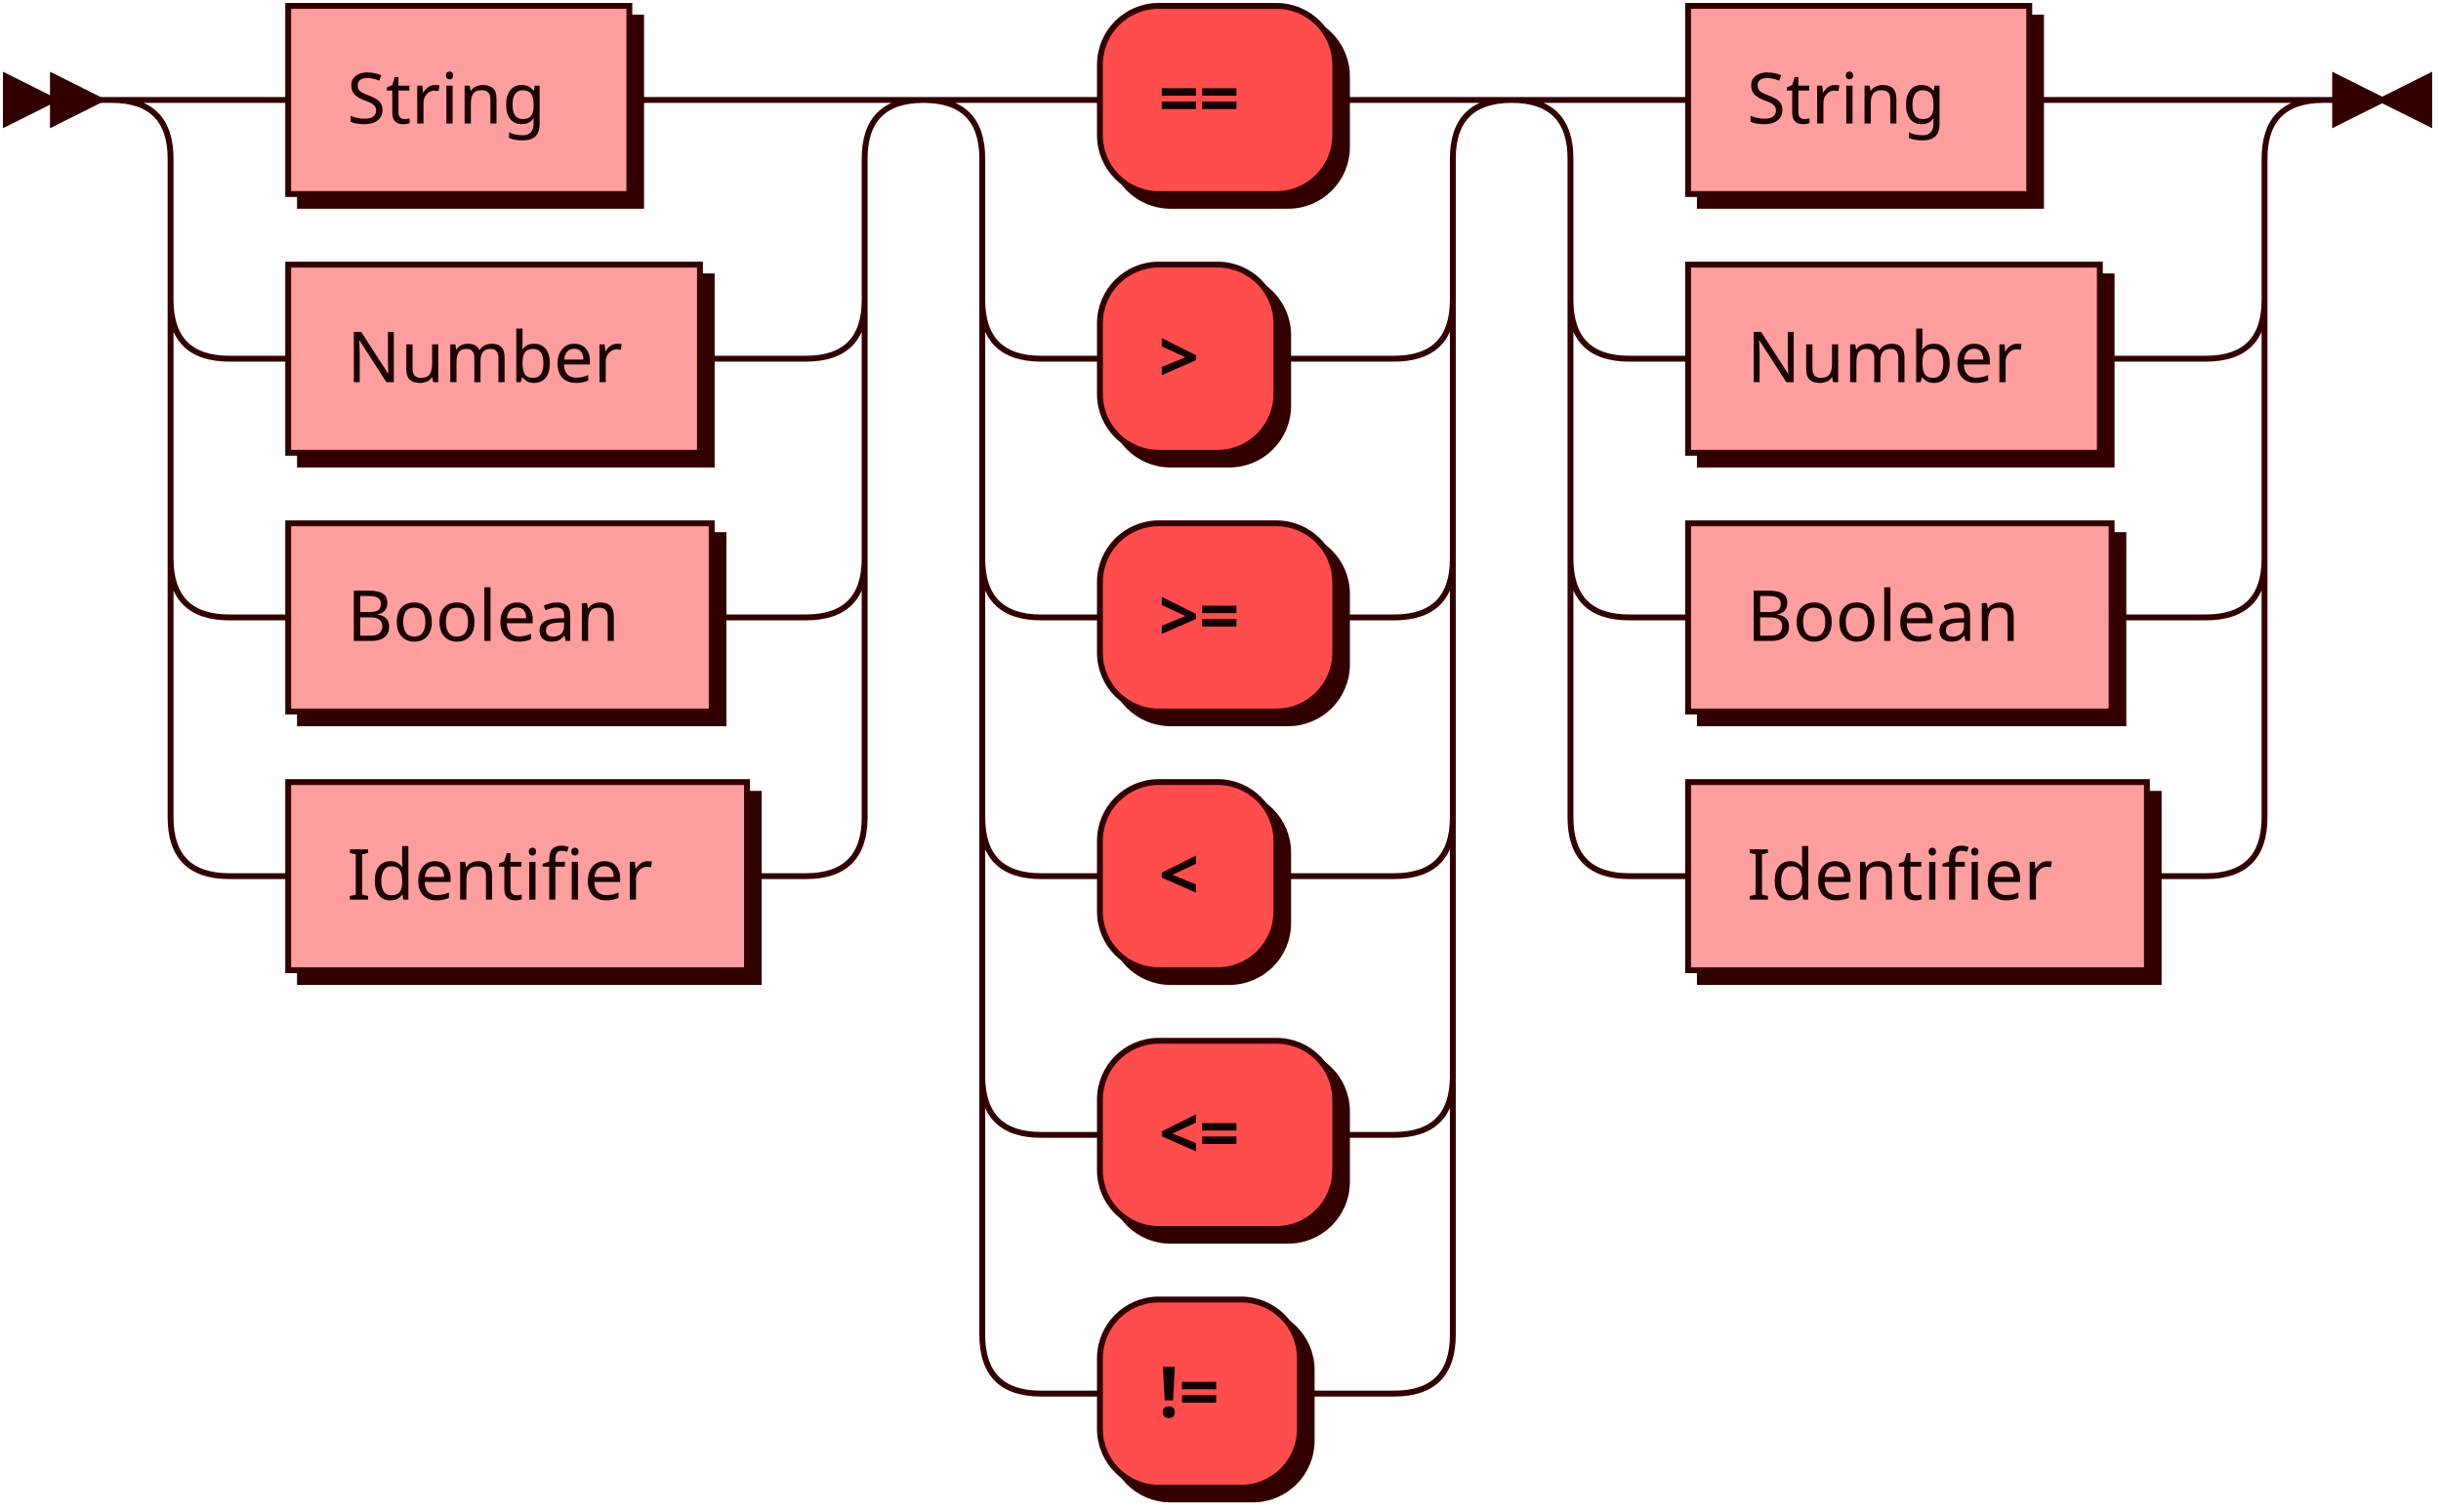
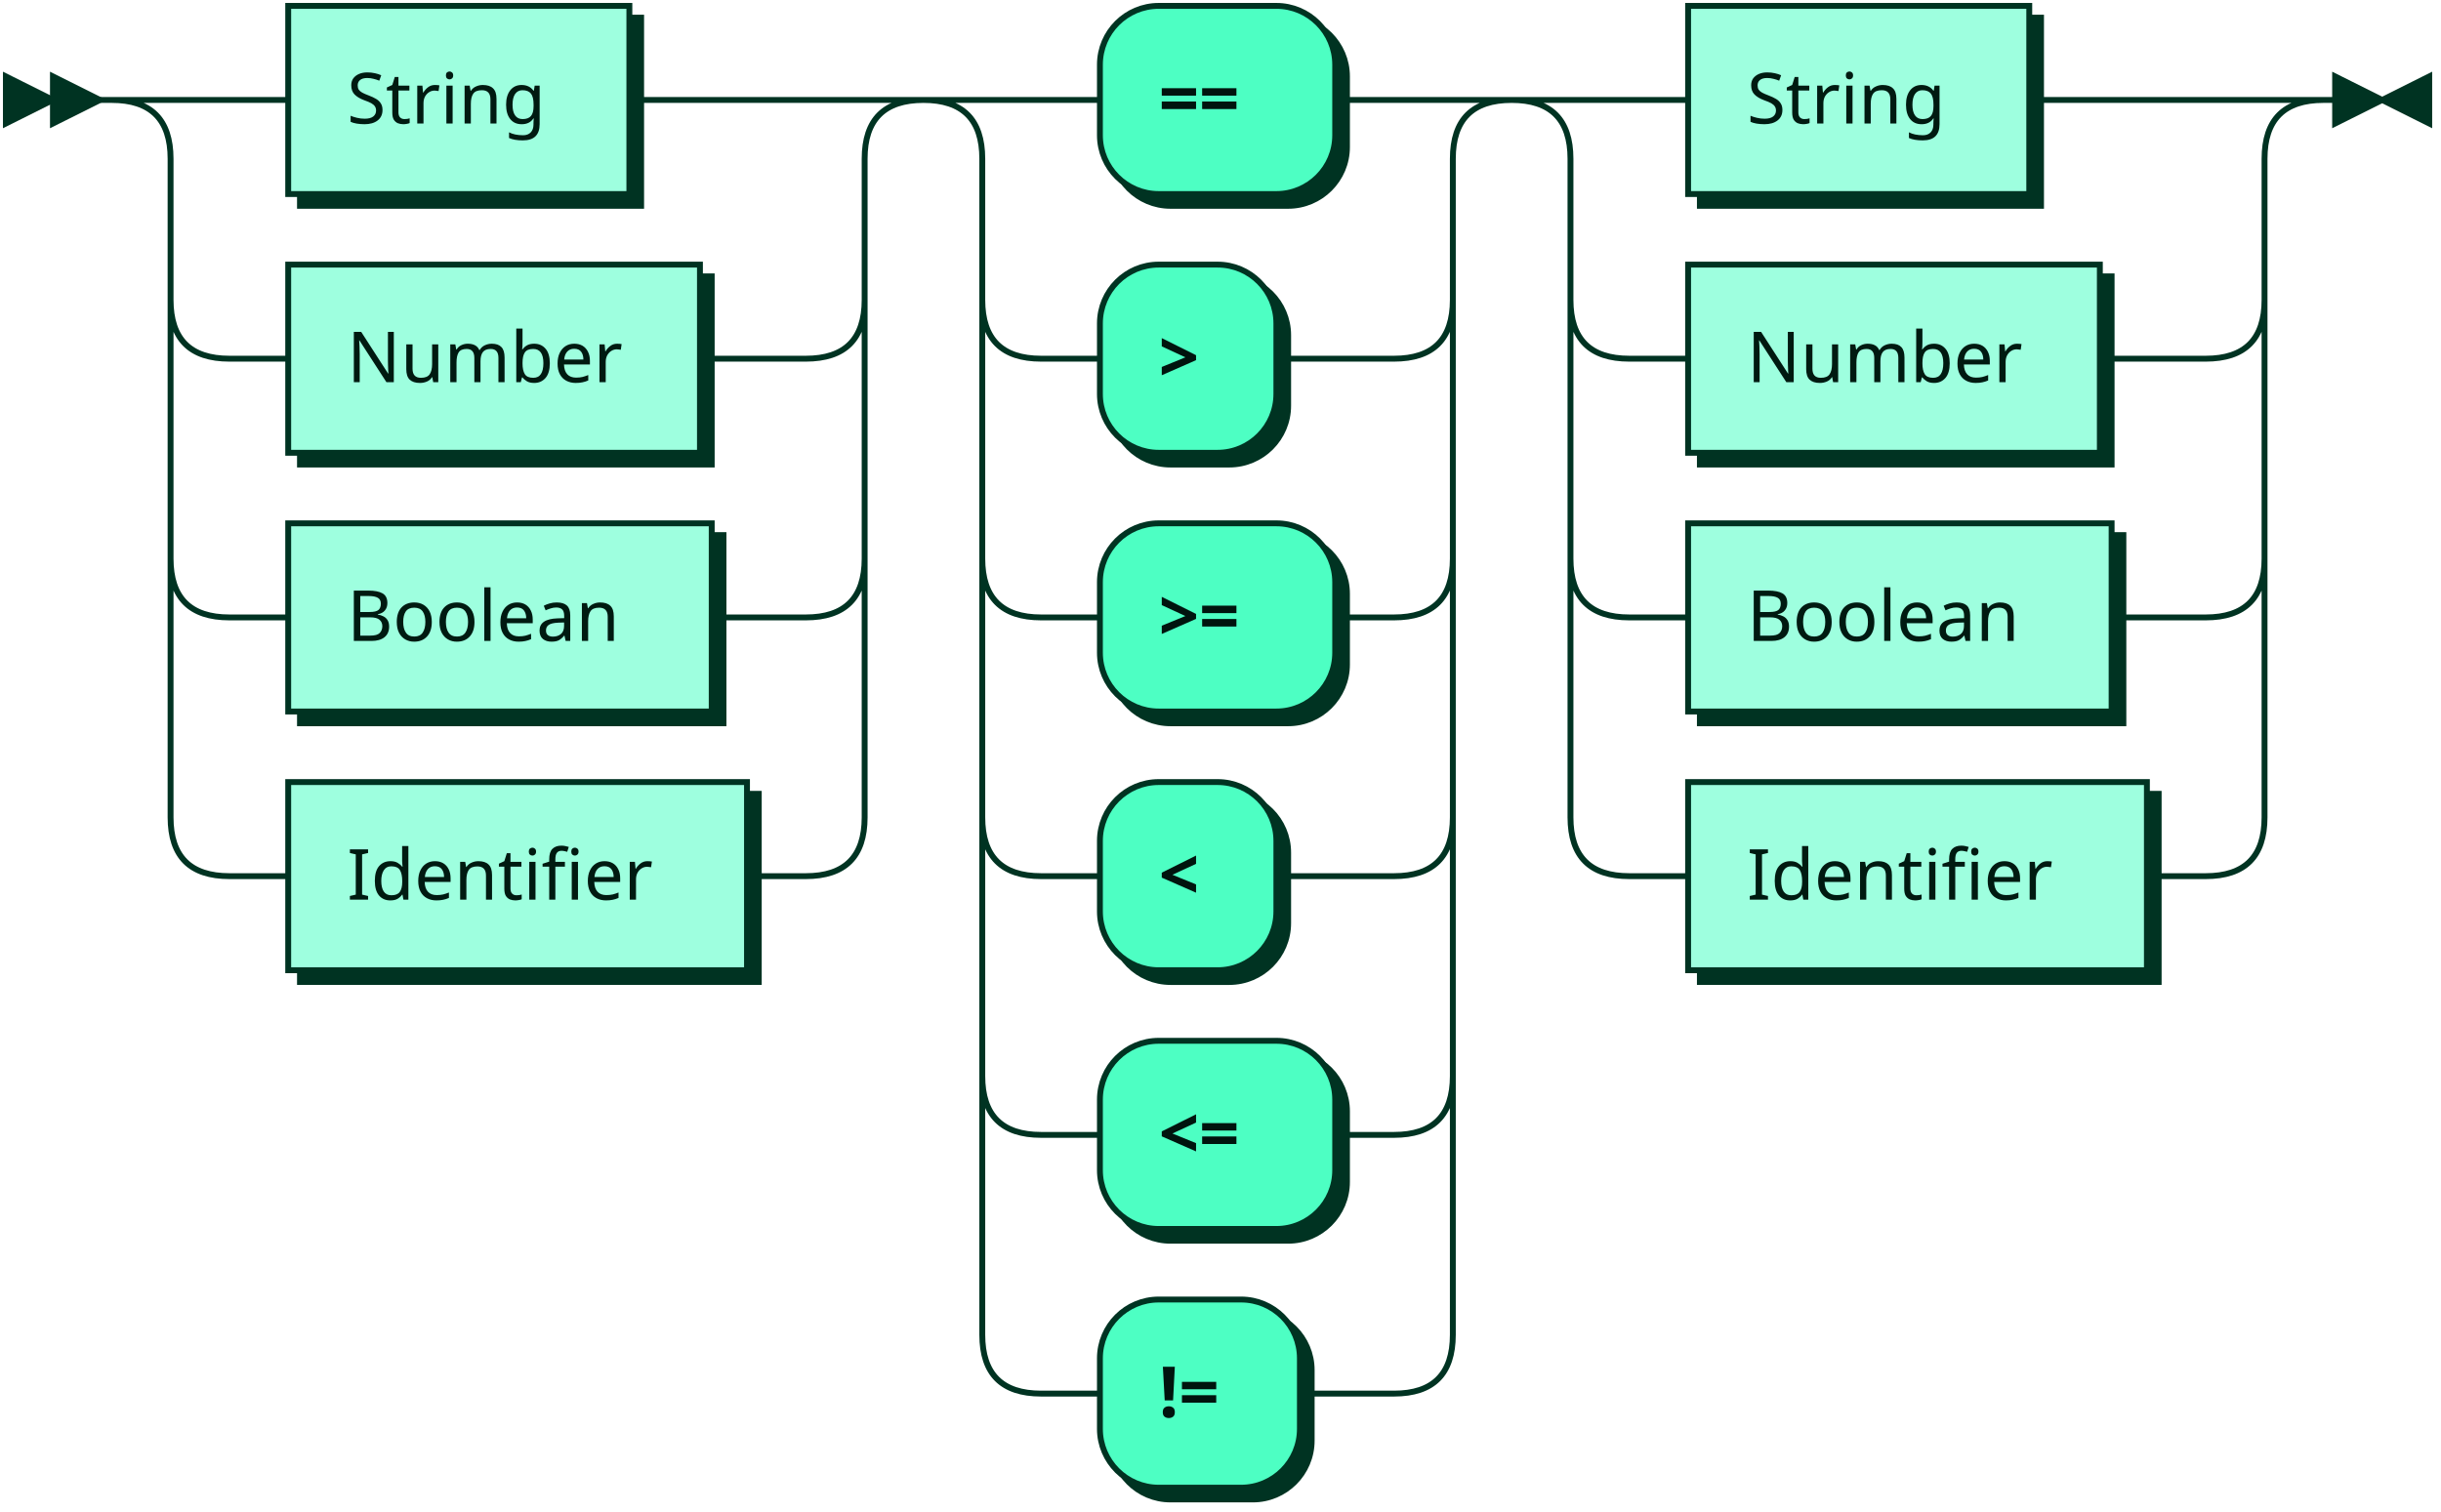
<svg xmlns="http://www.w3.org/2000/svg" xmlns:xlink="http://www.w3.org/1999/xlink" width="415" height="257">
  <defs>
    <style type="text/css">
    @namespace "http://www.w3.org/2000/svg";
-     .line                 {fill: none; stroke: #330000; stroke-width: 1;}
-     .bold-line            {stroke: #140000; shape-rendering: crispEdges; stroke-width: 2;}
-     .thin-line            {stroke: #1F0000; shape-rendering: crispEdges}
-     .filled               {fill: #330000; stroke: none;}
+     .line                 {fill: none; stroke: #003322; stroke-width: 1;}
+     .bold-line            {stroke: #00140E; shape-rendering: crispEdges; stroke-width: 2;}
+     .thin-line            {stroke: #001F14; shape-rendering: crispEdges}
+     .filled               {fill: #003322; stroke: none;}
    text.terminal         {font-family: Verdana, Sans-serif;
                            font-size: 12px;
-                             fill: #140000;
+                             fill: #00140E;
                            font-weight: bold;
                          }
    text.nonterminal      {font-family: Verdana, Sans-serif;
                            font-size: 12px;
-                             fill: #1A0000;
+                             fill: #001A11;
                            font-weight: normal;
                          }
    text.regexp           {font-family: Verdana, Sans-serif;
                            font-size: 12px;
-                             fill: #1F0000;
+                             fill: #001F14;
                            font-weight: normal;
                          }
-     rect, circle, polygon {fill: #330000; stroke: #330000;}
-     rect.terminal         {fill: #FF4D4D; stroke: #330000; stroke-width: 1;}
-     rect.nonterminal      {fill: #FF9E9E; stroke: #330000; stroke-width: 1;}
+     rect, circle, polygon {fill: #003322; stroke: #003322;}
+     rect.terminal         {fill: #4DFFC3; stroke: #003322; stroke-width: 1;}
+     rect.nonterminal      {fill: #9EFFDF; stroke: #003322; stroke-width: 1;}
    rect.text             {fill: none; stroke: none;}
-     polygon.regexp        {fill: #FFC7C7; stroke: #330000; stroke-width: 1;}
+     polygon.regexp        {fill: #C7FFEC; stroke: #003322; stroke-width: 1;}
  </style>
  </defs>
  <polygon points="9 17 1 13 1 21" />
  <polygon points="17 17 9 13 9 21" />
  <a xlink:href="#String" xlink:title="String">
    <rect x="51" y="3" width="58" height="32" />
    <rect x="49" y="1" width="58" height="32" class="nonterminal" />
    <text class="nonterminal" x="59" y="21">String</text>
  </a>
  <a xlink:href="#Number" xlink:title="Number">
    <rect x="51" y="47" width="70" height="32" />
    <rect x="49" y="45" width="70" height="32" class="nonterminal" />
    <text class="nonterminal" x="59" y="65">Number</text>
  </a>
  <a xlink:href="#Boolean" xlink:title="Boolean">
    <rect x="51" y="91" width="72" height="32" />
    <rect x="49" y="89" width="72" height="32" class="nonterminal" />
    <text class="nonterminal" x="59" y="109">Boolean</text>
  </a>
  <a xlink:href="#Identifier" xlink:title="Identifier">
    <rect x="51" y="135" width="78" height="32" />
    <rect x="49" y="133" width="78" height="32" class="nonterminal" />
    <text class="nonterminal" x="59" y="153">Identifier</text>
  </a>
  <rect x="189" y="3" width="40" height="32" rx="10" />
  <rect x="187" y="1" width="40" height="32" class="terminal" rx="10" />
  <text class="terminal" x="197" y="21">==</text>
  <rect x="189" y="47" width="30" height="32" rx="10" />
  <rect x="187" y="45" width="30" height="32" class="terminal" rx="10" />
  <text class="terminal" x="197" y="65">&gt;</text>
  <rect x="189" y="91" width="40" height="32" rx="10" />
  <rect x="187" y="89" width="40" height="32" class="terminal" rx="10" />
  <text class="terminal" x="197" y="109">&gt;=</text>
  <rect x="189" y="135" width="30" height="32" rx="10" />
  <rect x="187" y="133" width="30" height="32" class="terminal" rx="10" />
  <text class="terminal" x="197" y="153">&lt;</text>
  <rect x="189" y="179" width="40" height="32" rx="10" />
  <rect x="187" y="177" width="40" height="32" class="terminal" rx="10" />
  <text class="terminal" x="197" y="197">&lt;=</text>
  <rect x="189" y="223" width="34" height="32" rx="10" />
  <rect x="187" y="221" width="34" height="32" class="terminal" rx="10" />
  <text class="terminal" x="197" y="241">!=</text>
  <a xlink:href="#String" xlink:title="String">
    <rect x="289" y="3" width="58" height="32" />
    <rect x="287" y="1" width="58" height="32" class="nonterminal" />
    <text class="nonterminal" x="297" y="21">String</text>
  </a>
  <a xlink:href="#Number" xlink:title="Number">
    <rect x="289" y="47" width="70" height="32" />
    <rect x="287" y="45" width="70" height="32" class="nonterminal" />
    <text class="nonterminal" x="297" y="65">Number</text>
  </a>
  <a xlink:href="#Boolean" xlink:title="Boolean">
    <rect x="289" y="91" width="72" height="32" />
    <rect x="287" y="89" width="72" height="32" class="nonterminal" />
    <text class="nonterminal" x="297" y="109">Boolean</text>
  </a>
  <a xlink:href="#Identifier" xlink:title="Identifier">
    <rect x="289" y="135" width="78" height="32" />
    <rect x="287" y="133" width="78" height="32" class="nonterminal" />
    <text class="nonterminal" x="297" y="153">Identifier</text>
  </a>
  <path class="line" d="m17 17 h2 m20 0 h10 m58 0 h10 m0 0 h20 m-118 0 h20 m98 0 h20 m-138 0 q10 0 10 10 m118 0 q0 -10 10 -10 m-128 10 v24 m118 0 v-24 m-118 24 q0 10 10 10 m98 0 q10 0 10 -10 m-108 10 h10 m70 0 h10 m0 0 h8 m-108 -10 v20 m118 0 v-20 m-118 20 v24 m118 0 v-24 m-118 24 q0 10 10 10 m98 0 q10 0 10 -10 m-108 10 h10 m72 0 h10 m0 0 h6 m-108 -10 v20 m118 0 v-20 m-118 20 v24 m118 0 v-24 m-118 24 q0 10 10 10 m98 0 q10 0 10 -10 m-108 10 h10 m78 0 h10 m40 -132 h10 m40 0 h10 m-80 0 h20 m60 0 h20 m-100 0 q10 0 10 10 m80 0 q0 -10 10 -10 m-90 10 v24 m80 0 v-24 m-80 24 q0 10 10 10 m60 0 q10 0 10 -10 m-70 10 h10 m30 0 h10 m0 0 h10 m-70 -10 v20 m80 0 v-20 m-80 20 v24 m80 0 v-24 m-80 24 q0 10 10 10 m60 0 q10 0 10 -10 m-70 10 h10 m40 0 h10 m-70 -10 v20 m80 0 v-20 m-80 20 v24 m80 0 v-24 m-80 24 q0 10 10 10 m60 0 q10 0 10 -10 m-70 10 h10 m30 0 h10 m0 0 h10 m-70 -10 v20 m80 0 v-20 m-80 20 v24 m80 0 v-24 m-80 24 q0 10 10 10 m60 0 q10 0 10 -10 m-70 10 h10 m40 0 h10 m-70 -10 v20 m80 0 v-20 m-80 20 v24 m80 0 v-24 m-80 24 q0 10 10 10 m60 0 q10 0 10 -10 m-70 10 h10 m34 0 h10 m0 0 h6 m40 -220 h10 m58 0 h10 m0 0 h20 m-118 0 h20 m98 0 h20 m-138 0 q10 0 10 10 m118 0 q0 -10 10 -10 m-128 10 v24 m118 0 v-24 m-118 24 q0 10 10 10 m98 0 q10 0 10 -10 m-108 10 h10 m70 0 h10 m0 0 h8 m-108 -10 v20 m118 0 v-20 m-118 20 v24 m118 0 v-24 m-118 24 q0 10 10 10 m98 0 q10 0 10 -10 m-108 10 h10 m72 0 h10 m0 0 h6 m-108 -10 v20 m118 0 v-20 m-118 20 v24 m118 0 v-24 m-118 24 q0 10 10 10 m98 0 q10 0 10 -10 m-108 10 h10 m78 0 h10 m23 -132 h-3" />
  <polygon points="405 17 413 13 413 21" />
  <polygon points="405 17 397 13 397 21" />
</svg>
